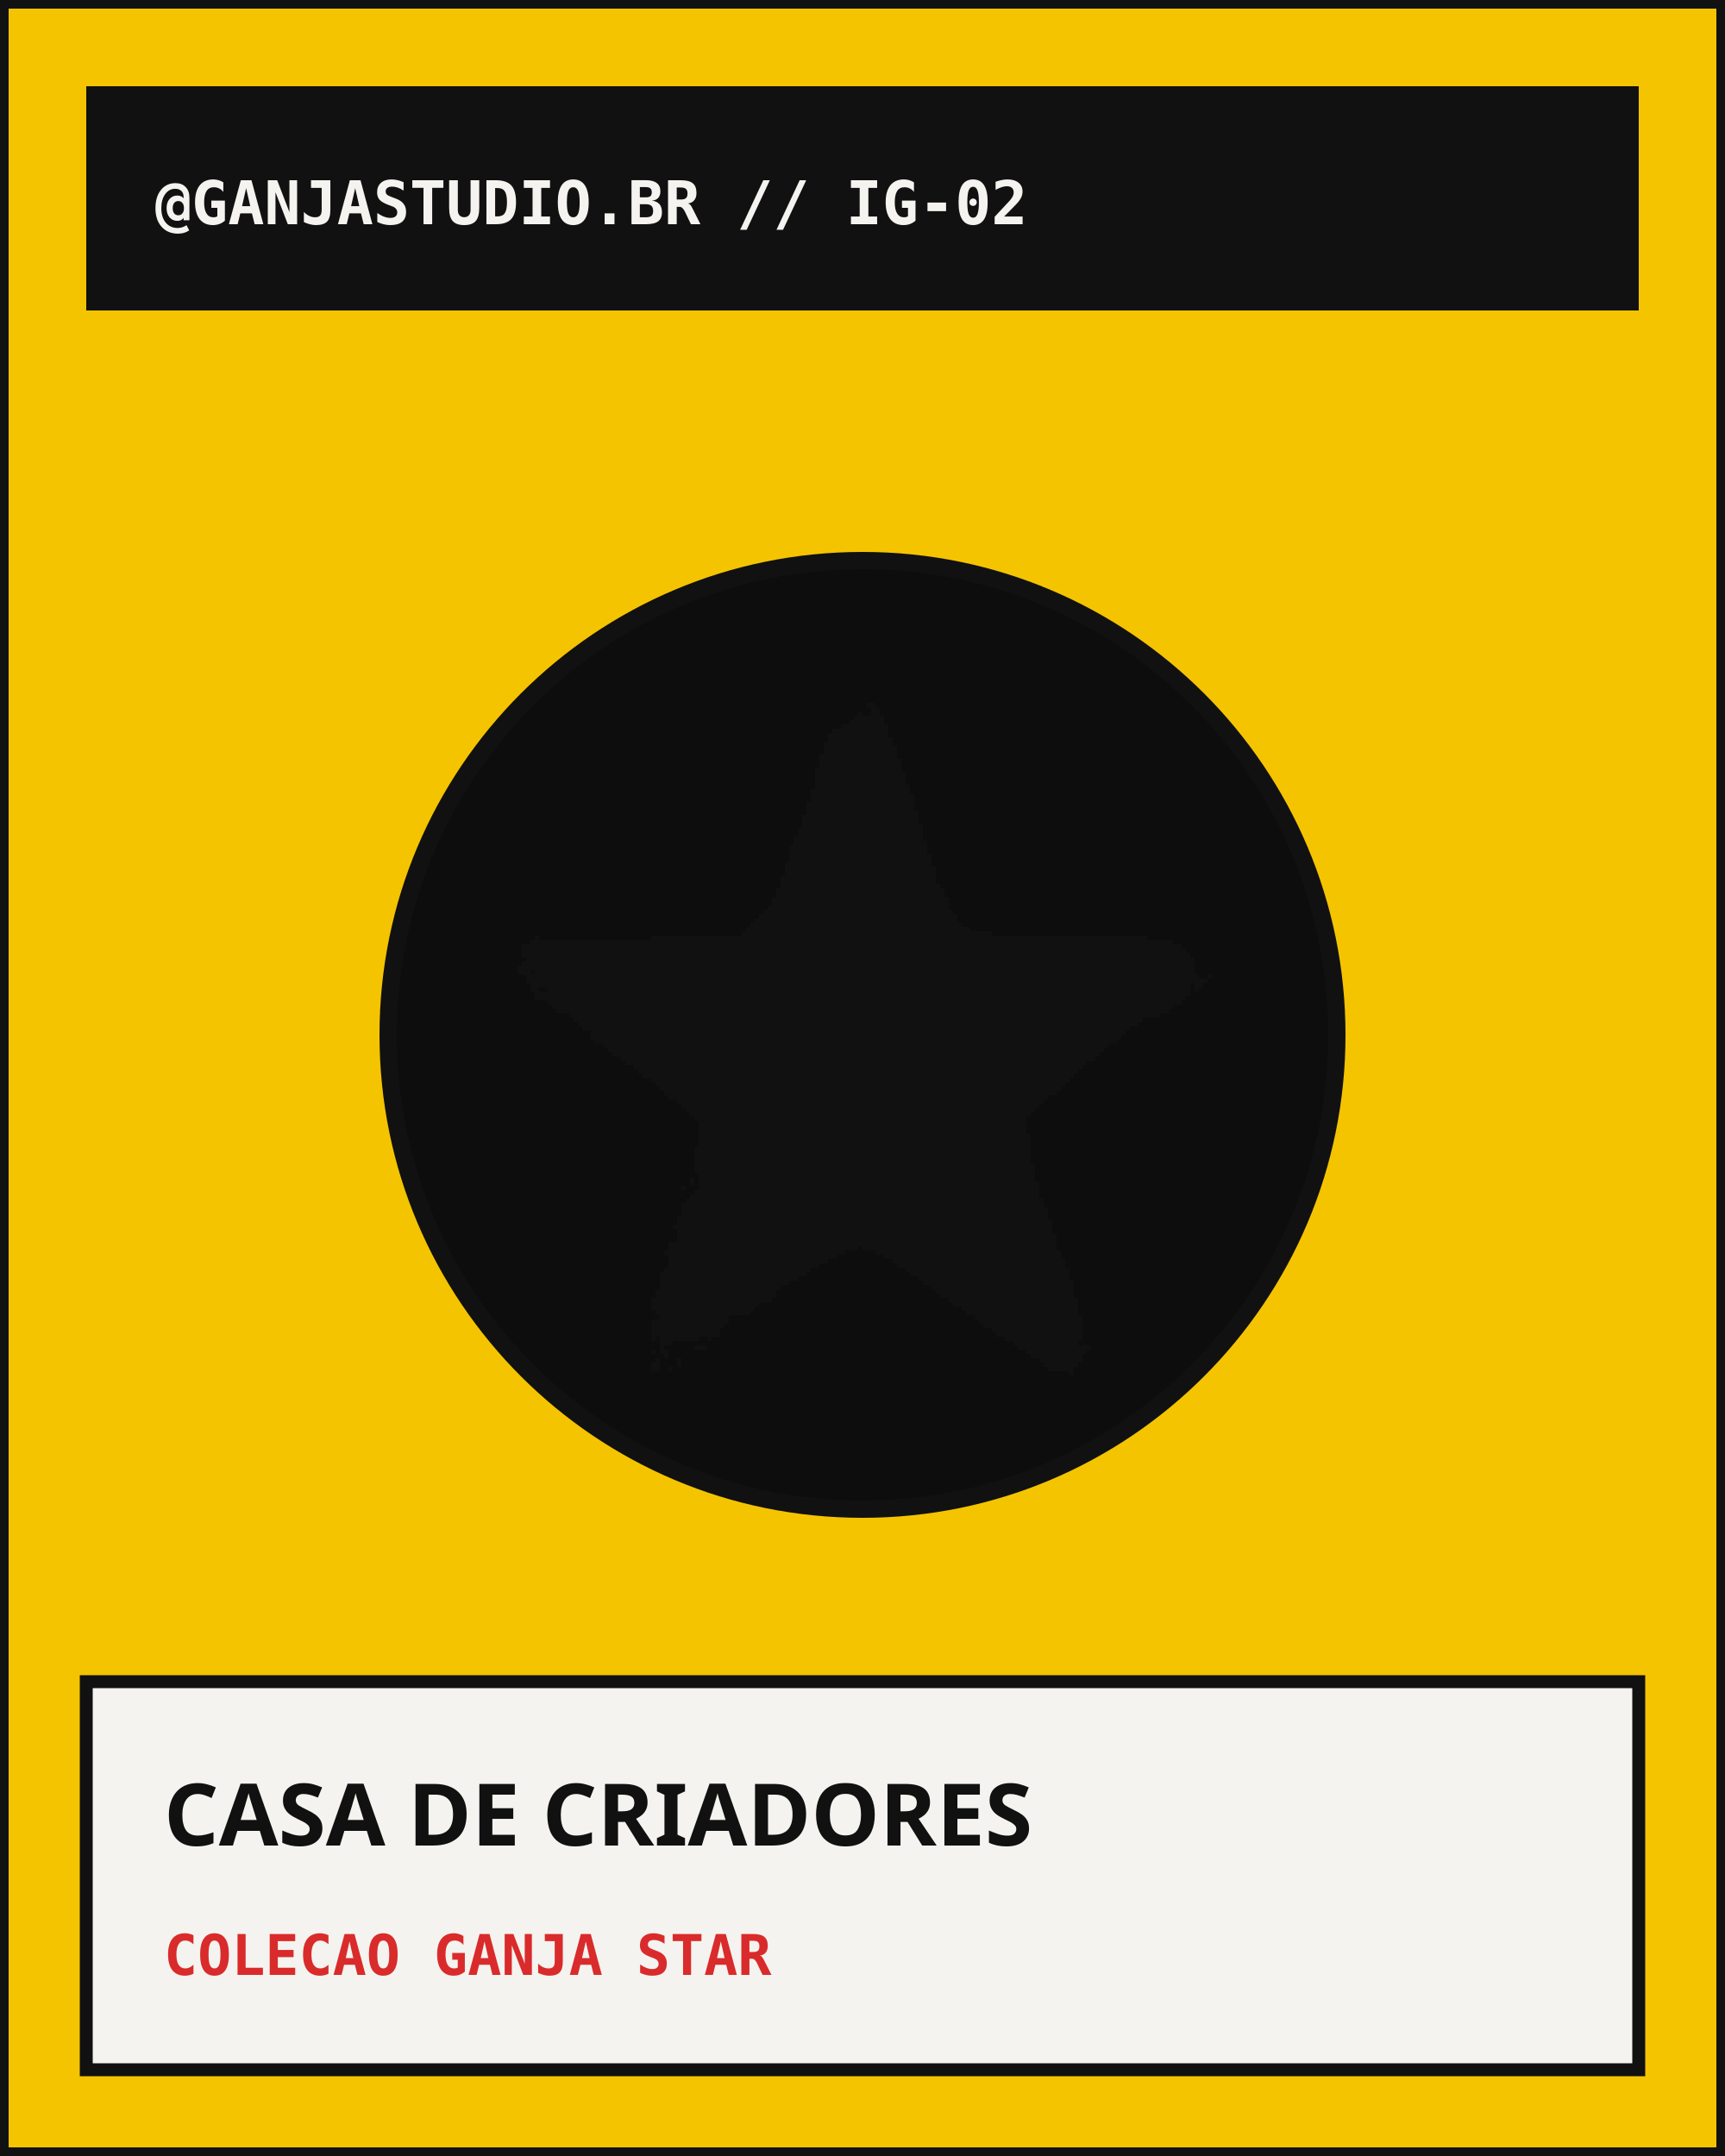
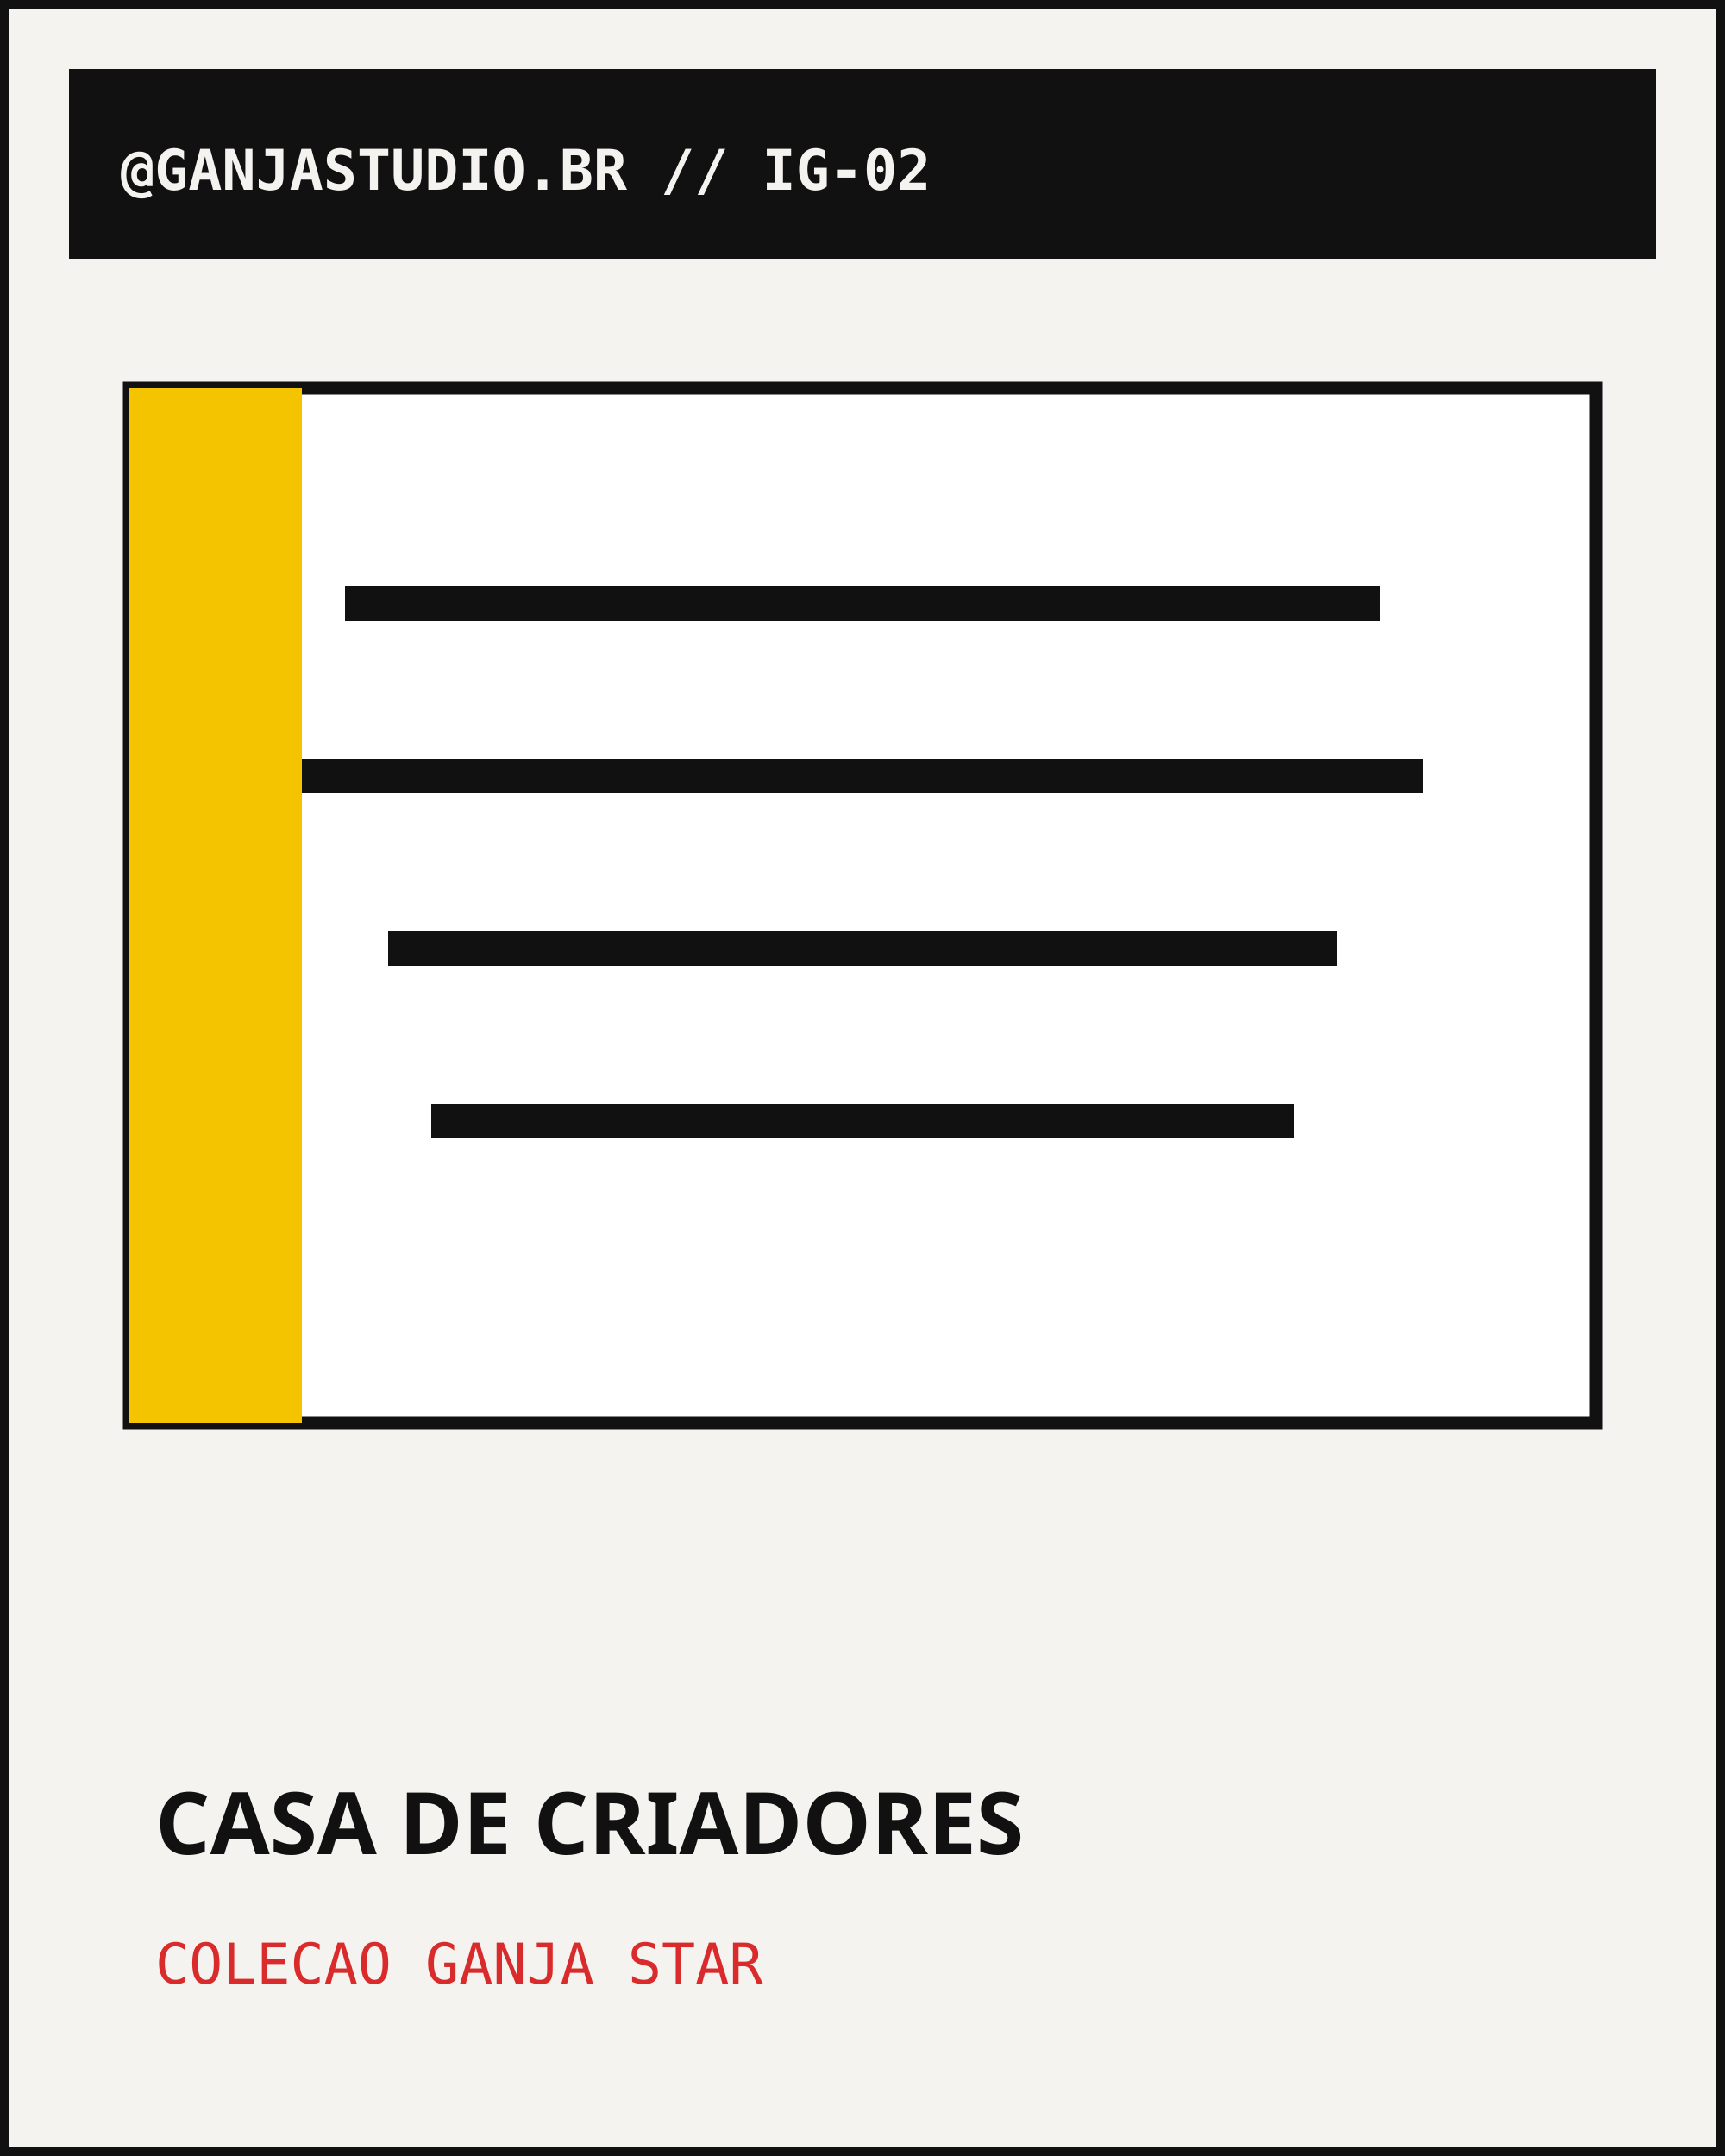
- <svg xmlns="http://www.w3.org/2000/svg" viewBox="0 0 400 500" aria-label="@ganjastudio.br - CASA DE CRIADORES">
-   <rect width="400" height="500" fill="#F5C400" stroke="#111111" stroke-width="4" />
-   <rect x="20" y="20" width="360" height="52" fill="#111111" />
-   <text x="36" y="52" font-family="Space Mono, monospace" font-weight="700" font-size="14" fill="#F4F3EF">@GANJASTUDIO.BR // IG-02</text>
-   <circle cx="200" cy="240" r="110" fill="#0D0D0D" stroke="#111111" stroke-width="4" />
-   <g transform="translate(118, 162) scale(1.0)" fill="#111111">
-     <svg viewBox="258 257 163 157" width="163" height="157">
-       <path d="M341,258L343,258L343,259L344,259L344,261L345,261L345,263L346,263L346,266L347,266L347,268L348,268L348,271L349,271L349,274L350,274L350,277L351,277L351,279L352,279L352,283L353,283L353,286L354,286L354,290L355,290L355,293L356,293L356,296L357,296L357,300L358,300L358,301L359,301L359,303L360,303L360,306L361,306L361,307L362,307L362,309L363,309L363,310L365,310L365,311L370,311L370,312L406,312L406,313L412,313L412,314L414,314L414,315L415,315L415,316L416,316L416,317L417,317L417,321L418,321L418,322L420,322L420,323L419,323L419,324L418,324L418,325L417,325L417,323L416,323L416,326L415,326L415,327L414,327L414,328L412,328L412,329L411,329L411,330L409,330L409,331L405,331L405,332L404,332L404,333L402,333L402,334L401,334L401,335L400,335L400,336L399,336L399,337L397,337L397,338L396,338L396,339L395,339L395,340L394,340L394,341L392,341L392,342L391,342L391,343L390,343L390,344L389,344L389,345L388,345L388,346L387,346L387,347L386,347L386,348L385,348L385,349L383,349L383,350L382,350L382,351L381,351L381,352L380,352L380,353L379,353L379,354L378,354L378,358L379,358L379,365L380,365L380,369L381,369L381,373L382,373L382,375L383,375L383,378L384,378L384,381L385,381L385,385L386,385L386,387L387,387L387,389L388,389L388,392L389,392L389,396L390,396L390,400L391,400L391,406L390,406L390,407L393,407L393,408L392,408L392,409L391,409L391,411L390,411L390,412L389,412L389,414L388,414L388,413L383,413L383,412L382,412L382,411L381,411L381,410L379,410L379,409L378,409L378,408L376,408L376,407L375,407L375,406L373,406L373,405L371,405L371,404L370,404L370,403L368,403L368,402L367,402L367,401L366,401L366,400L364,400L364,399L363,399L363,398L361,398L361,397L360,397L360,396L358,396L358,395L357,395L357,394L356,394L356,393L354,393L354,392L353,392L353,391L351,391L351,390L350,390L350,389L348,389L348,388L347,388L347,387L345,387L345,386L343,386L343,385L340,385L340,384L339,384L339,385L336,385L336,386L334,386L334,387L332,387L332,388L330,388L330,389L328,389L328,390L327,390L327,391L325,391L325,392L323,392L323,393L321,393L321,394L320,394L320,396L319,396L319,397L316,397L316,398L315,398L315,399L314,399L314,400L309,400L309,402L308,402L308,403L307,403L307,405L305,405L305,406L304,406L304,405L302,405L302,406L296,406L296,407L294,407L294,408L295,408L295,410L294,410L294,409L293,409L293,405L292,405L292,406L291,406L291,401L293,401L293,400L292,400L292,399L291,399L291,396L292,396L292,394L293,394L293,390L294,390L294,389L295,389L295,386L294,386L294,385L295,385L295,383L297,383L297,380L296,380L296,379L297,379L297,377L298,377L298,374L299,374L299,373L300,373L300,372L301,372L301,371L302,371L302,367L301,367L301,361L302,361L302,355L301,355L301,354L300,354L300,353L299,353L299,352L298,352L298,351L297,351L297,350L295,350L295,349L294,349L294,348L293,348L293,347L292,347L292,346L291,346L291,345L289,345L289,344L288,344L288,343L287,343L287,342L285,342L285,341L284,341L284,340L282,340L282,339L281,339L281,338L280,338L280,337L278,337L278,336L277,336L277,334L275,334L275,333L274,333L274,332L273,332L273,331L272,331L272,330L269,330L269,329L268,329L268,328L267,328L267,327L264,327L264,325L263,325L263,323L262,323L262,321L260,321L260,319L261,319L261,318L262,318L262,317L261,317L261,314L263,314L263,313L264,313L264,312L265,312L265,313L291,313L291,312L312,312L312,311L313,311L313,310L314,310L314,309L315,309L315,308L316,308L316,307L317,307L317,306L318,306L318,305L319,305L319,303L320,303L320,301L321,301L321,298L322,298L322,295L323,295L323,291L324,291L324,289L325,289L325,287L326,287L326,284L327,284L327,281L328,281L328,278L329,278L329,273L330,273L330,270L331,270L331,267L332,267L332,265L333,265L333,264L335,264L335,263L337,263L337,262L338,262L338,261L339,261L339,260L340,260L340,261L342,261L342,259L341,259Z M264,320L263,320L263,321L264,321Z M420,321L421,321L421,322L420,322Z M266,324L265,324L265,325L267,325L267,324Z M300,368L301,368L301,370L300,370L300,369Z M298,370L299,370L299,371L298,371Z M301,407L304,407L304,408L301,408Z M291,408L292,408L292,409L291,409Z M292,410L293,410L293,413L291,413L291,411L292,411Z M297,410L298,410L298,412L297,412L297,411Z M295,412L296,412L296,413L295,413Z" />
-     </svg>
-   </g>
-   <rect x="20" y="390" width="360" height="90" fill="#F4F3EF" stroke="#111111" stroke-width="3" />
-   <text x="38" y="428" font-family="Syne, sans-serif" font-weight="800" font-size="20" fill="#111111">CASA DE CRIADORES</text>
-   <text x="38" y="458" font-family="Space Mono, monospace" font-weight="700" font-size="13" fill="#D92B2B">COLECAO GANJA STAR</text>
+ <svg xmlns="http://www.w3.org/2000/svg" viewBox="0 0 400 500" aria-label="@ganjastudio.br ig-02">
+   <rect width="400" height="500" fill="#F4F3EF" stroke="#111111" stroke-width="4" />
+   <rect x="30" y="90" width="340" height="240" fill="#FFFFFF" stroke="#111111" stroke-width="3" />
+   <path d="M80,140 H320 M70,180 H330 M90,220 H310 M100,260 H300" stroke="#111111" stroke-width="8" />
+   <rect x="30" y="90" width="40" height="240" fill="#F5C400" />
+   <text x="36" y="430" font-family="Syne, sans-serif" font-size="20" font-weight="800" fill="#111111">CASA DE CRIADORES</text>
+   <text x="36" y="460" font-family="Space Mono, monospace" font-size="13" fill="#D92B2B">COLECAO GANJA STAR</text>
+   <rect x="16" y="16" width="368" height="44" fill="#111111" />
+   <text x="28" y="44" font-family="Space Mono, monospace" font-size="13" font-weight="700" fill="#F4F3EF">@GANJASTUDIO.BR // IG-02</text>
</svg>
